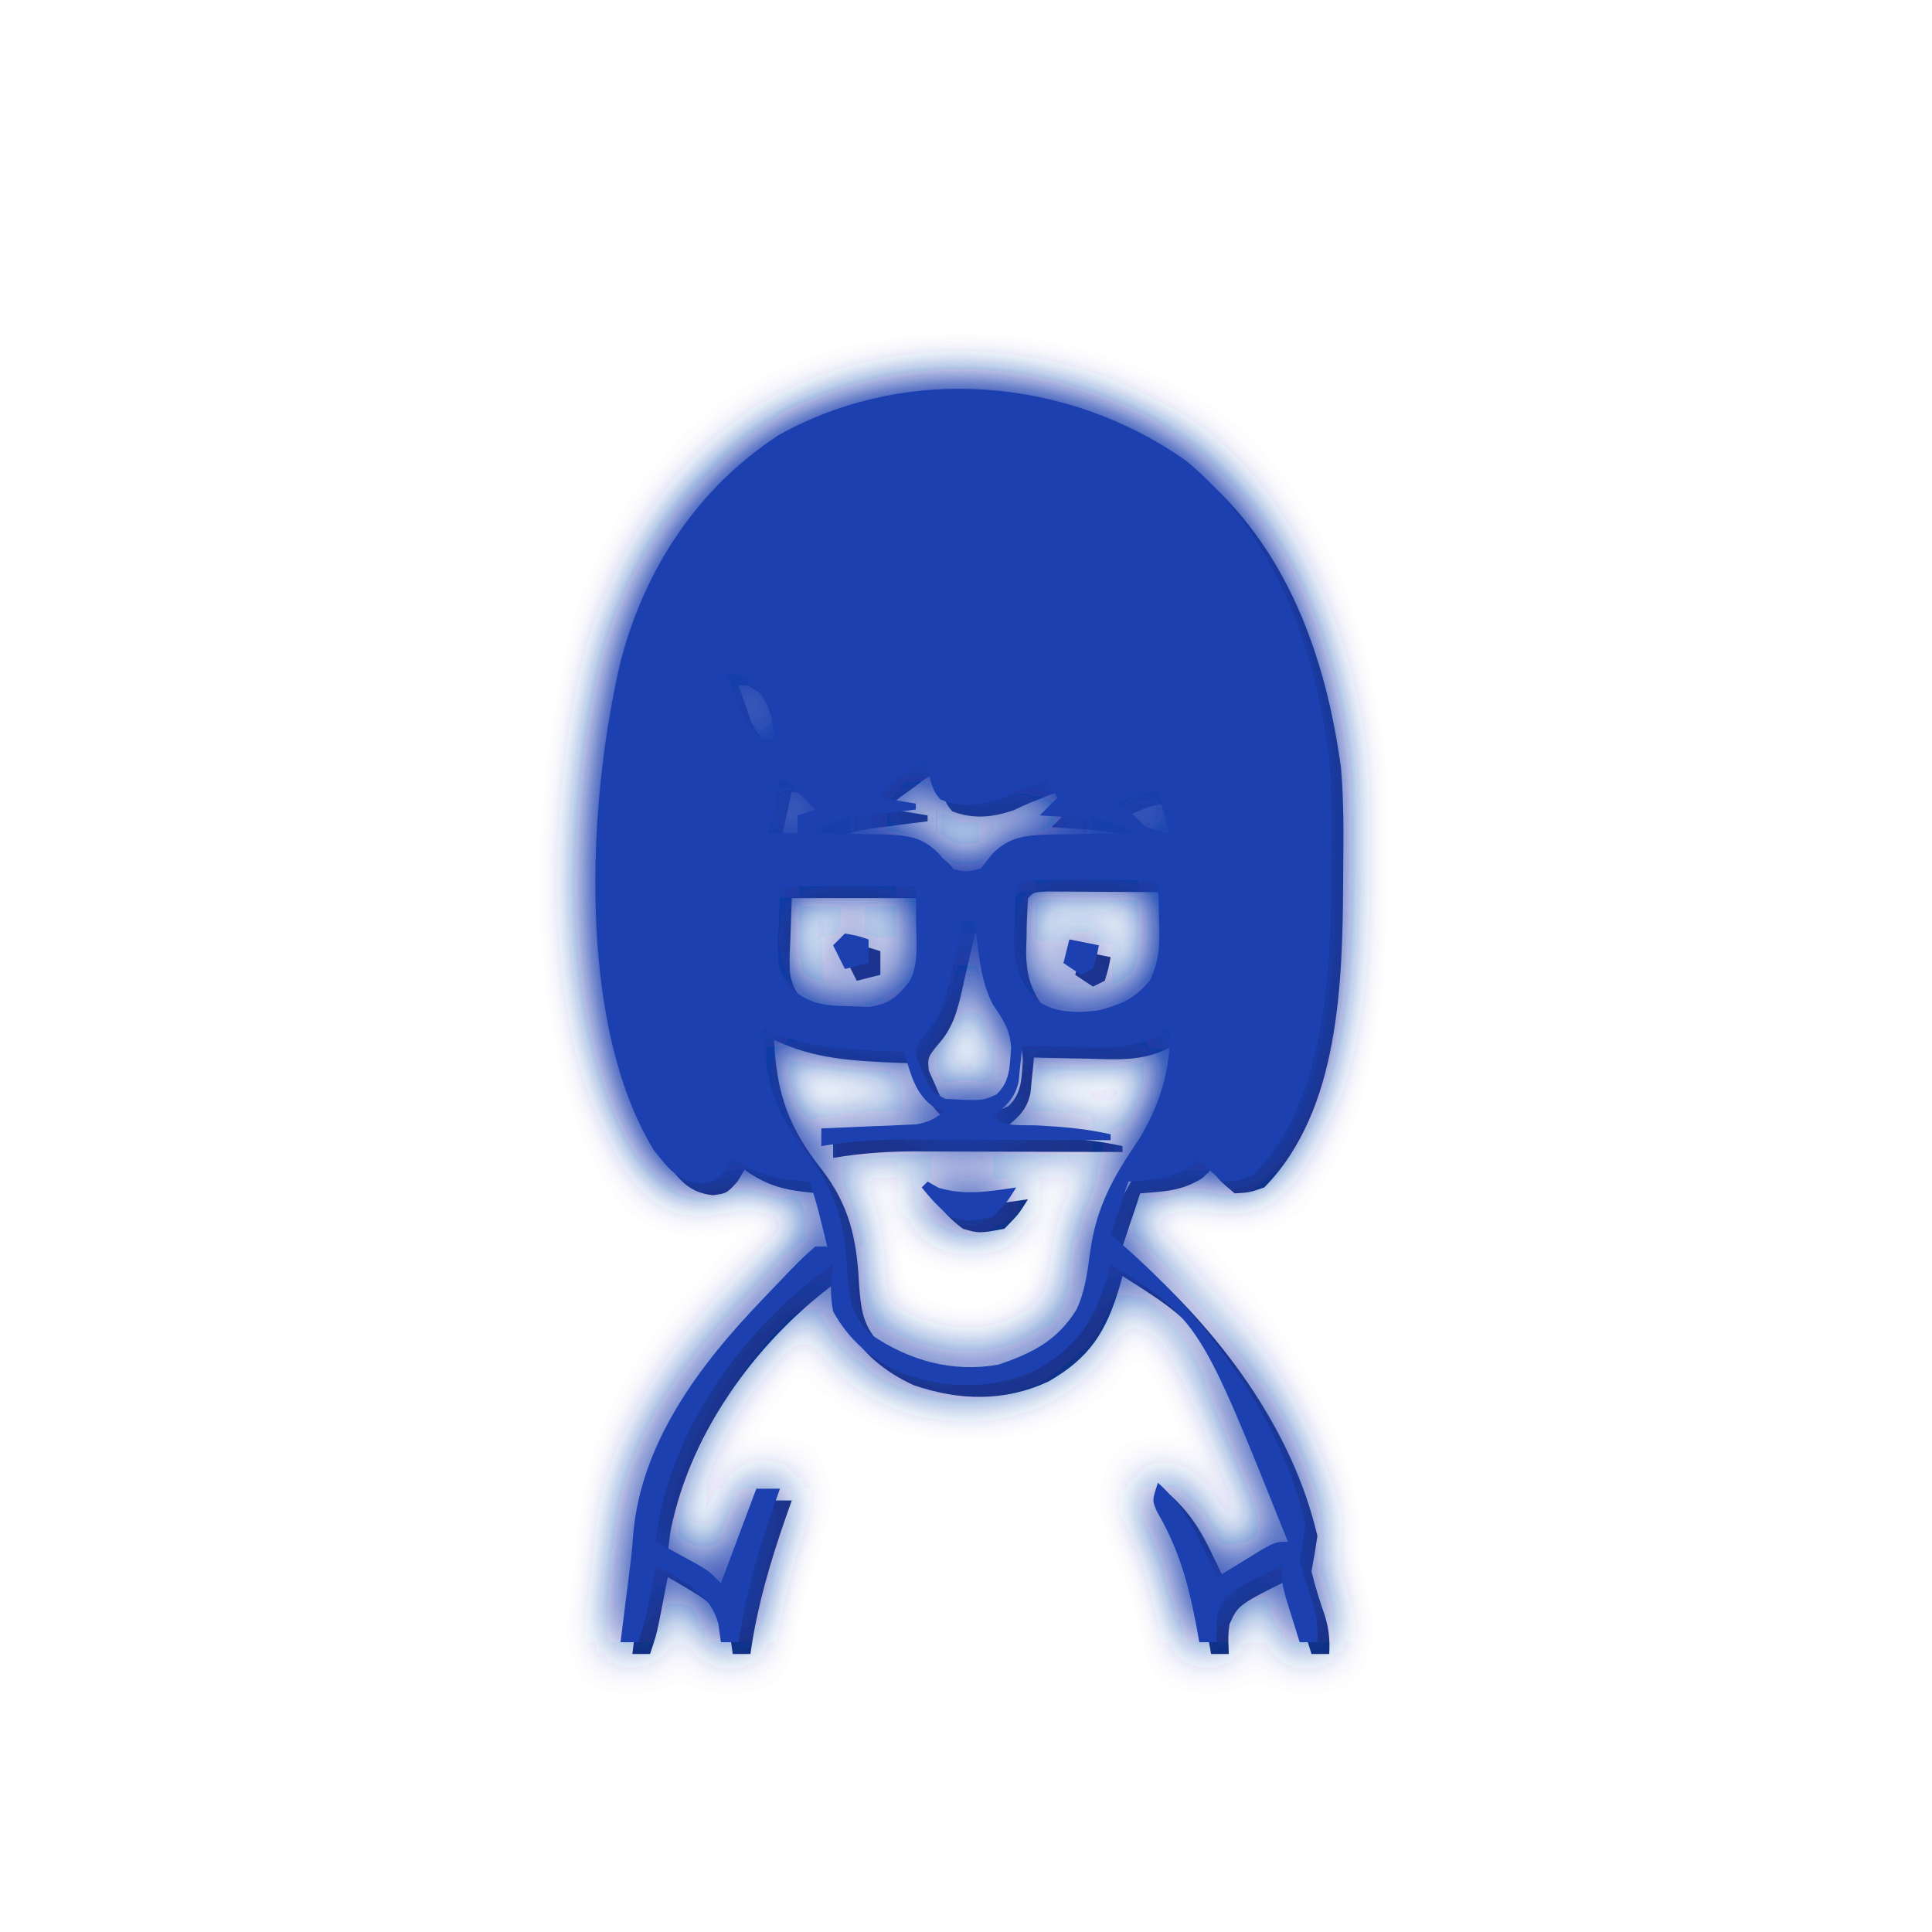
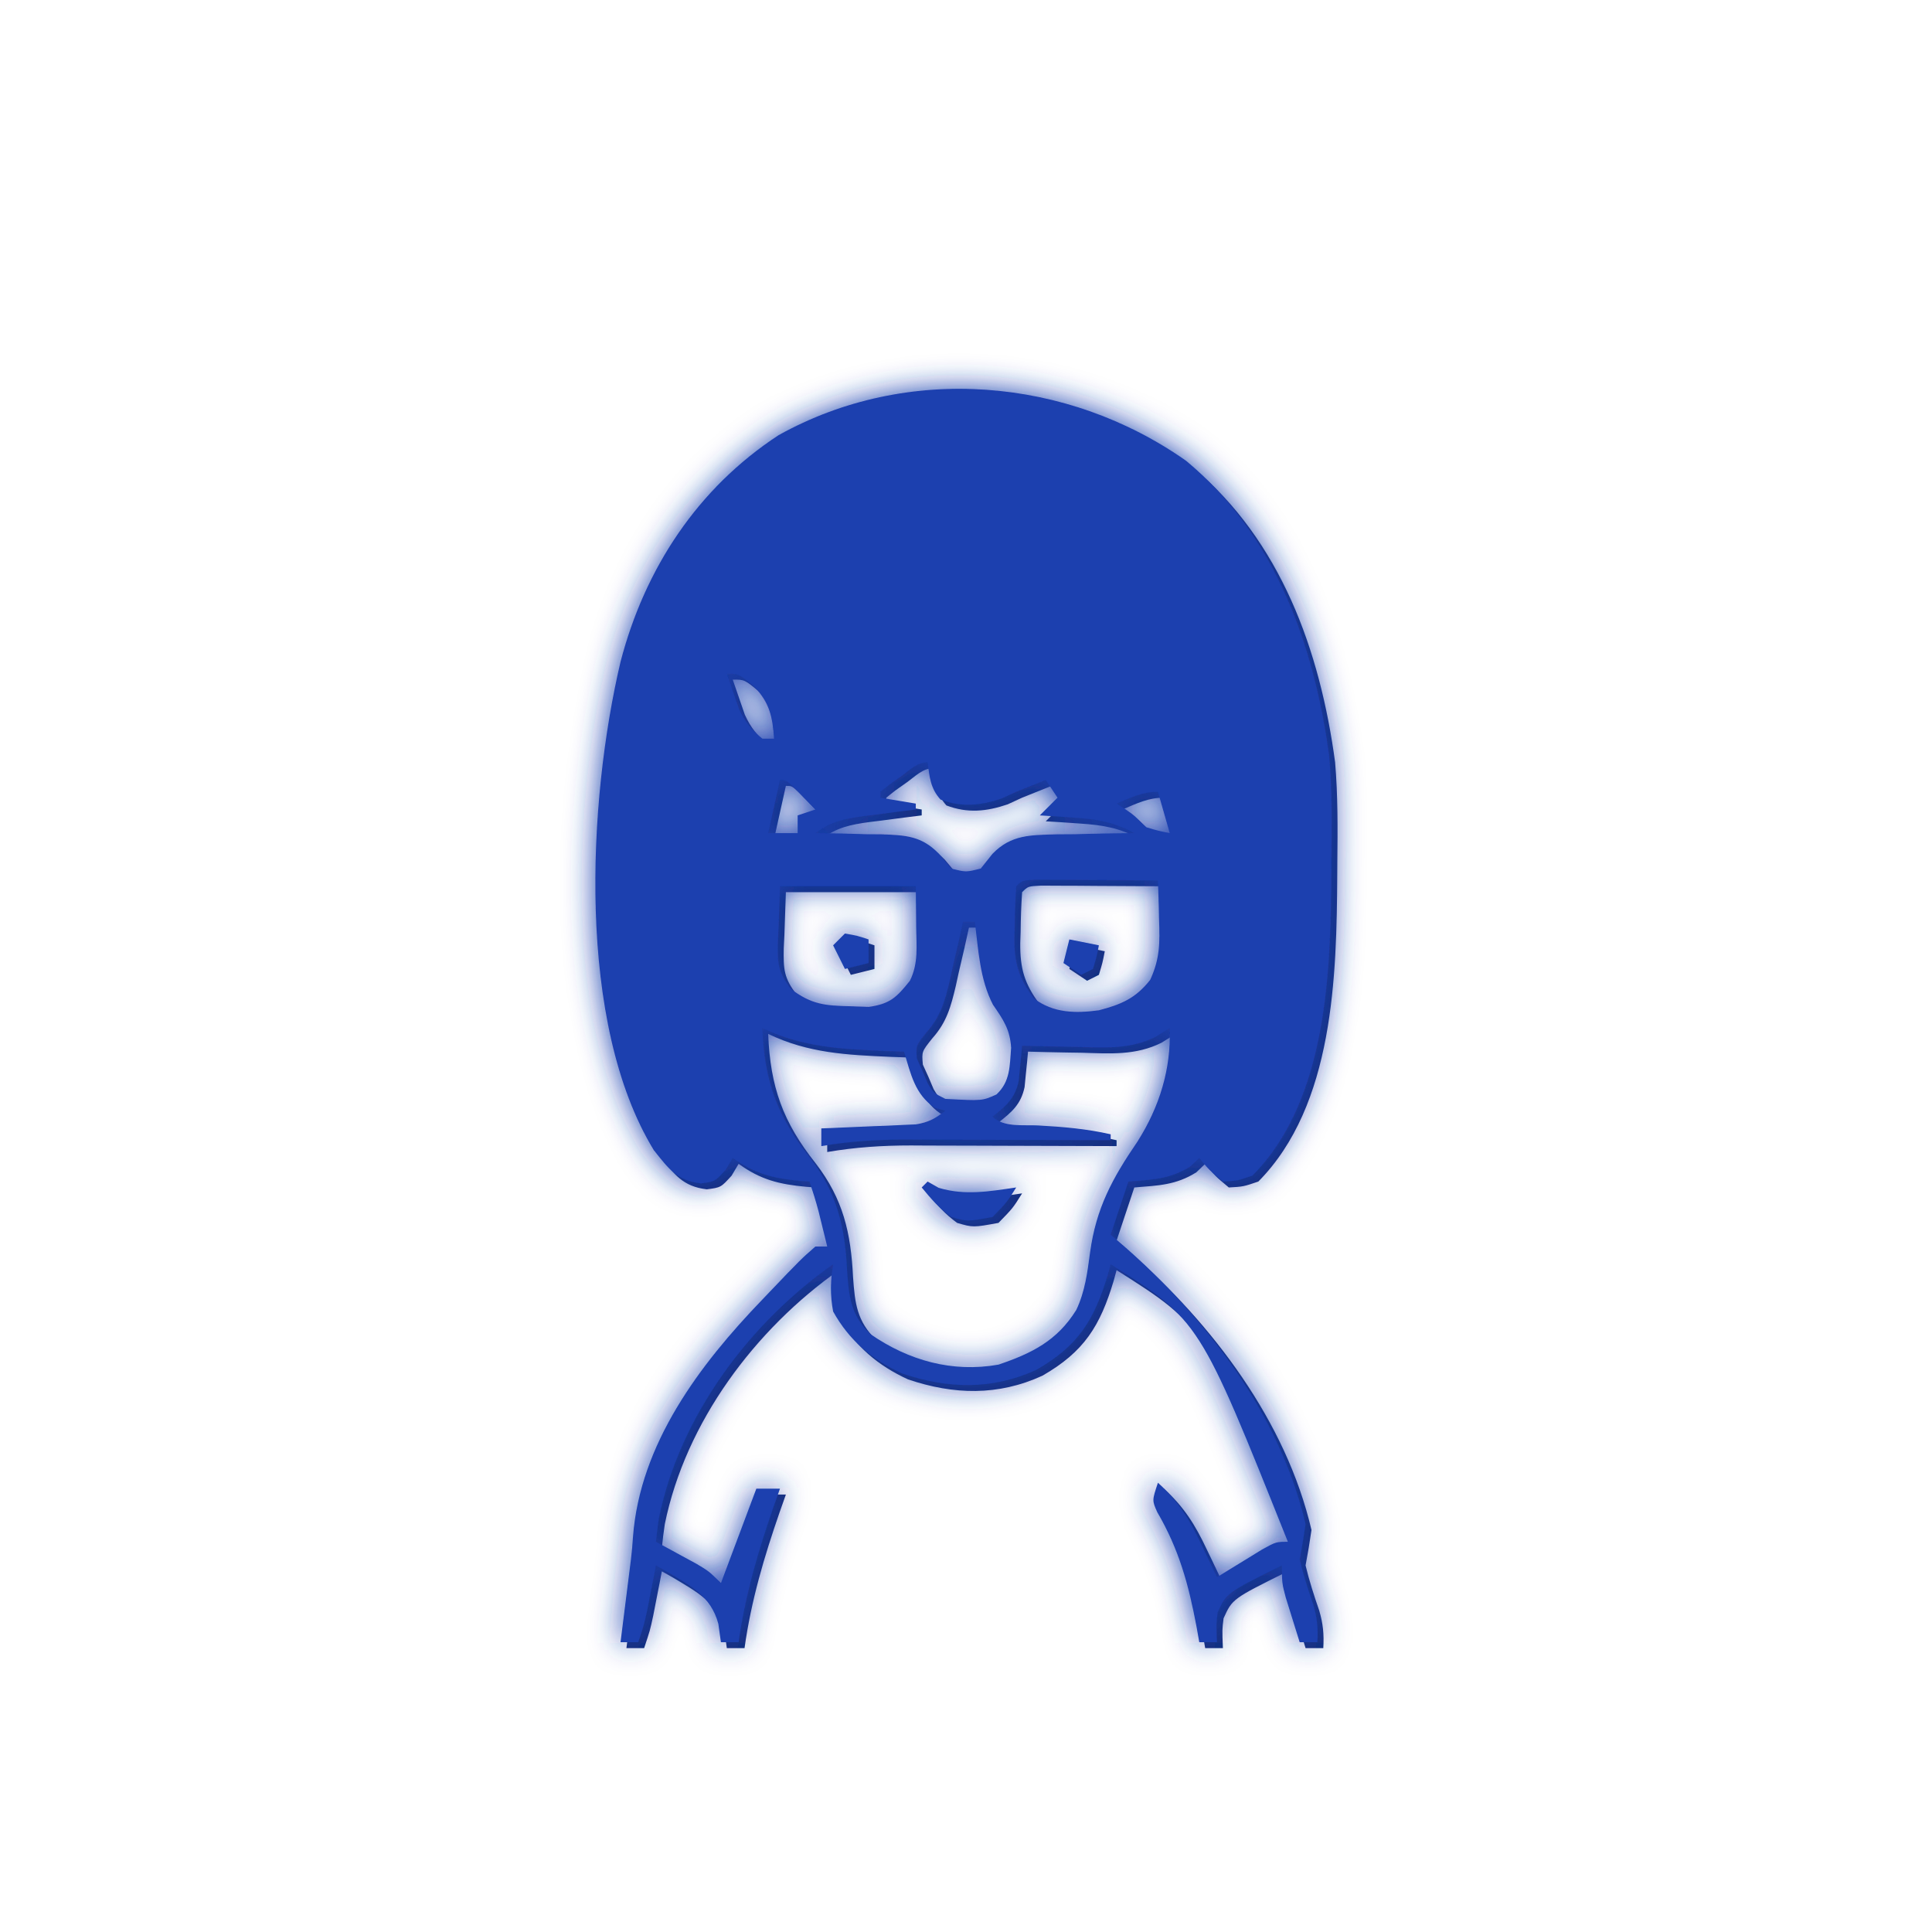
<svg xmlns="http://www.w3.org/2000/svg" version="1.1" width="229" height="229" viewBox="0 0 229 229">
  <defs>
    <filter id="glow">
-       <feGaussianBlur stdDeviation="4" result="blur" />
+       <feGaussianBlur stdDeviation="2.5" result="blur" />
      <feMerge>
-         <feMergeNode in="blur" />
        <feMergeNode in="blur" />
        <feMergeNode in="SourceGraphic" />
      </feMerge>
    </filter>
  </defs>
  <g transform="translate(34.35,34.35) scale(0.7)">
-     <g transform="translate(2,2)">
+     <g transform="translate(1,1)">
      <path d="M0 0 C15.011 12.459 21.684 31.187 24.215 50.035 C24.694 55.652 24.651 61.278 24.59 66.91 C24.586 67.654 24.582 68.398 24.578 69.164 C24.471 86.172 24.019 108.08 11.215 121.035 C8.668 121.898 8.668 121.898 6.215 122.035 C3.902 120.098 3.902 120.098 2.215 118.035 C1.72 118.51 1.225 118.984 0.715 119.473 C-2.78 121.657 -5.695 121.694 -9.785 122.035 C-10.775 125.005 -11.765 127.975 -12.785 131.035 C-12.023 131.69 -11.261 132.345 -10.477 133.02 C3.446 145.221 15.927 161.624 20.215 180.035 C19.928 182.042 19.596 184.044 19.215 186.035 C19.841 188.643 20.644 191.135 21.523 193.668 C22.186 195.936 22.35 197.691 22.215 200.035 C21.225 200.035 20.235 200.035 19.215 200.035 C18.71 198.433 18.211 196.828 17.715 195.223 C17.436 194.329 17.158 193.436 16.871 192.516 C16.215 190.035 16.215 190.035 16.215 187.035 C6.826 191.687 6.826 191.687 5.328 194.992 C5.09 196.91 5.09 196.91 5.215 200.035 C4.225 200.035 3.235 200.035 2.215 200.035 C2.056 199.141 1.898 198.246 1.734 197.324 C0.398 190.258 -1.217 184.312 -4.895 178.023 C-5.785 176.035 -5.785 176.035 -4.785 173.035 C-1.414 176.054 0.566 179.235 2.465 183.285 C2.599 183.562 2.599 183.562 3.277 184.965 C3.931 186.318 4.574 187.676 5.215 189.035 C5.914 188.602 6.612 188.169 7.332 187.723 C8.242 187.166 9.152 186.609 10.09 186.035 C10.995 185.478 11.9 184.921 12.832 184.348 C15.215 183.035 15.215 183.035 17.215 183.035 C2.261 145.567 2.261 145.567 -12.785 136.035 C-12.864 136.325 -12.864 136.325 -13.266 137.793 C-15.57 145.507 -18.29 149.861 -25.348 153.91 C-32.841 157.351 -40.352 157.156 -48.098 154.535 C-53.193 152.197 -57.044 148.968 -59.785 144.035 C-60.301 141.254 -60.251 138.818 -59.785 136.035 C-73.991 146.04 -85.766 161.759 -89.285 179.035 C-89.478 180.365 -89.657 181.698 -89.785 183.035 C-89.159 183.373 -88.532 183.711 -87.887 184.059 C-87.069 184.505 -86.252 184.951 -85.41 185.41 C-85.004 185.631 -85.004 185.631 -82.949 186.746 C-80.785 188.035 -80.785 188.035 -78.785 190.035 C-76.805 184.755 -74.825 179.475 -72.785 174.035 C-71.465 174.035 -70.145 174.035 -68.785 174.035 C-68.954 174.513 -68.954 174.513 -69.809 176.93 C-72.47 184.597 -74.662 191.973 -75.785 200.035 C-76.775 200.035 -77.765 200.035 -78.785 200.035 C-78.93 199.004 -79.074 197.973 -79.223 196.91 C-80.498 192.203 -83.894 190.514 -87.887 188.102 C-88.513 187.75 -89.14 187.398 -89.785 187.035 C-89.918 187.722 -90.051 188.409 -90.188 189.117 C-90.276 189.568 -90.276 189.568 -90.723 191.848 C-90.897 192.741 -91.071 193.634 -91.25 194.555 C-91.785 197.035 -91.785 197.035 -92.785 200.035 C-93.775 200.035 -94.765 200.035 -95.785 200.035 C-94.285 188.035 -94.285 188.035 -94.02 186.016 C-93.87 184.751 -93.752 183.482 -93.676 182.211 C-92.483 166.403 -82.374 153.029 -71.785 142.035 C-71.374 141.603 -70.962 141.171 -70.539 140.727 C-65.268 135.208 -65.268 135.208 -62.785 133.035 C-62.125 133.035 -61.465 133.035 -60.785 133.035 C-61.096 131.764 -61.409 130.493 -61.723 129.223 C-61.897 128.515 -62.071 127.807 -62.25 127.078 C-62.695 125.378 -63.229 123.702 -63.785 122.035 C-64.305 121.998 -64.824 121.96 -65.359 121.922 C-69.899 121.494 -72.989 120.764 -76.785 118.035 C-76.981 118.365 -76.981 118.365 -77.973 120.035 C-79.785 122.035 -79.785 122.035 -82.176 122.352 C-86.267 121.855 -87.654 119.841 -90.148 116.719 C-103.28 95.188 -101.35 57.661 -95.785 34.035 C-91.681 18.252 -82.769 4.658 -69.035 -4.34 C-47.236 -16.496 -20.075 -14.162 0 0 Z M-77.785 36.035 C-77.358 37.31 -76.918 38.58 -76.473 39.848 C-76.229 40.555 -75.985 41.263 -75.734 41.992 C-74.703 44.211 -73.676 45.494 -71.785 47.035 C-71.125 47.035 -70.465 47.035 -69.785 47.035 C-70.05 43.241 -70.58 40.873 -73.223 38.16 C-75.785 36.035 -75.785 36.035 -77.785 36.035 Z M-48.348 53.473 C-48.988 53.925 -49.629 54.378 -50.289 54.844 C-50.783 55.237 -51.276 55.63 -51.785 56.035 C-51.785 56.365 -51.785 56.695 -51.785 57.035 C-50.795 57.2 -50.795 57.2 -45.785 58.035 C-45.785 58.365 -45.785 58.695 -45.785 59.035 C-46.761 59.156 -47.737 59.278 -48.742 59.402 C-50.027 59.571 -51.313 59.74 -52.598 59.91 C-52.919 59.949 -52.919 59.949 -54.545 60.148 C-57.824 60.59 -60.135 61.062 -62.785 63.035 C-62.266 63.039 -61.747 63.043 -61.212 63.048 C-58.84 63.081 -56.469 63.151 -54.098 63.223 C-53.689 63.226 -53.689 63.226 -51.623 63.24 C-47.516 63.39 -44.799 63.493 -41.859 66.547 C-41.175 67.368 -40.49 68.189 -39.785 69.035 C-37.285 69.66 -37.285 69.66 -34.785 69.035 C-34.132 68.214 -33.478 67.393 -32.805 66.547 C-29.627 63.246 -26.278 63.377 -21.881 63.24 C-20.921 63.234 -19.961 63.229 -18.973 63.223 C-18.483 63.21 -18.483 63.21 -16.006 63.146 C-13.599 63.088 -11.193 63.051 -8.785 63.035 C-12.298 61.146 -15.036 60.671 -19.035 60.41 C-20.113 60.335 -21.19 60.261 -22.301 60.184 C-22.711 60.159 -22.711 60.159 -24.785 60.035 C-23.795 59.045 -22.805 58.055 -21.785 57.035 C-22.445 56.045 -23.105 55.055 -23.785 54.035 C-24.507 54.324 -25.229 54.613 -25.973 54.91 C-26.437 55.096 -26.437 55.096 -28.785 56.035 C-29.187 56.221 -29.187 56.221 -31.223 57.16 C-34.791 58.379 -38.021 58.704 -41.598 57.348 C-43.325 55.438 -43.456 53.537 -43.785 51.035 C-45.595 51.035 -46.92 52.455 -48.348 53.473 Z M-68.785 54.035 C-69.445 57.005 -70.105 59.975 -70.785 63.035 C-69.135 63.035 -67.485 63.035 -65.785 63.035 C-65.785 62.045 -65.785 61.055 -65.785 60.035 C-64.795 59.705 -63.805 59.375 -62.785 59.035 C-63.59 58.21 -64.394 57.385 -65.223 56.535 C-65.675 56.071 -66.128 55.607 -66.594 55.129 C-67.785 54.035 -67.785 54.035 -68.785 54.035 Z M-11.785 58.035 C-11.331 58.324 -10.878 58.613 -10.41 58.91 C-8.785 60.035 -8.785 60.035 -6.785 62.035 C-4.66 62.66 -4.66 62.66 -2.785 63.035 C-3.445 60.725 -4.105 58.415 -4.785 56.035 C-7.432 56.035 -9.366 57.017 -11.785 58.035 Z M-28.785 72.035 C-28.939 74.302 -29.017 76.517 -29.035 78.785 C-29.056 79.406 -29.076 80.028 -29.098 80.668 C-29.134 84.944 -28.426 87.508 -25.785 91.035 C-22.469 93.522 -18.78 93.569 -14.785 93.035 C-10.981 92.035 -8.559 91.022 -6.094 87.879 C-4.452 84.31 -4.442 81.586 -4.598 77.723 C-4.611 77.077 -4.625 76.432 -4.639 75.768 C-4.674 74.19 -4.728 72.612 -4.785 71.035 C-8.598 71.006 -12.41 70.988 -16.223 70.973 C-17.311 70.964 -18.4 70.956 -19.521 70.947 C-20.039 70.946 -20.039 70.946 -22.656 70.938 C-23.615 70.932 -24.573 70.927 -25.56 70.922 C-27.785 71.035 -27.785 71.035 -28.785 72.035 Z M-68.785 72.035 C-68.868 74.428 -68.95 76.82 -69.035 79.285 C-69.072 80.032 -69.108 80.779 -69.146 81.548 C-69.205 85.093 -69.148 86.57 -66.895 89.457 C-63.428 92.05 -61.218 92.248 -56.91 92.348 C-55.861 92.385 -54.812 92.422 -53.73 92.461 C-50.11 91.938 -49.031 90.851 -46.785 88.035 C-45.315 85.094 -45.682 82.127 -45.723 78.91 C-45.743 76.641 -45.764 74.373 -45.785 72.035 C-53.375 72.035 -60.965 72.035 -68.785 72.035 Z M-37.785 78.035 C-38.028 79.132 -38.27 80.229 -38.52 81.359 C-38.857 82.814 -39.196 84.268 -39.535 85.723 C-39.692 86.444 -39.85 87.165 -40.012 87.908 C-40.846 91.422 -41.555 94.069 -43.996 96.789 C-45.785 99.035 -45.785 99.035 -45.59 101.238 C-45.283 101.914 -44.976 102.589 -44.66 103.285 C-44.369 103.971 -44.078 104.657 -43.777 105.363 C-42.785 107.035 -42.785 107.035 -40.785 108.035 C-34.541 108.376 -34.541 108.376 -32.121 107.285 C-29.766 105.082 -29.899 102.471 -29.645 99.387 C-29.832 96.244 -30.984 94.619 -32.727 92.074 C-34.946 87.799 -35.195 82.765 -35.785 78.035 C-36.445 78.035 -37.105 78.035 -37.785 78.035 Z M-71.785 96.035 C-71.416 105.038 -69.302 110.936 -63.723 117.973 C-59.094 123.992 -57.772 129.714 -57.41 137.223 C-57.099 141.674 -56.752 144.685 -53.488 147.855 C-47.007 152.345 -39.595 154.425 -31.785 153.035 C-26.126 151.119 -21.838 148.979 -18.607 143.766 C-17.14 140.676 -16.737 137.463 -16.285 134.098 C-15.262 126.527 -12.497 121.472 -8.223 115.223 C-4.512 109.336 -2.55 103 -2.785 96.035 C-3.571 96.526 -4.358 97.017 -5.168 97.523 C-9.531 99.705 -13.886 99.363 -18.66 99.223 C-19.539 99.209 -20.418 99.196 -21.324 99.182 C-23.479 99.147 -25.632 99.097 -27.785 99.035 C-27.833 99.584 -27.882 100.132 -27.931 100.697 C-28.006 101.417 -28.08 102.137 -28.156 102.879 C-28.225 103.592 -28.294 104.306 -28.365 105.041 C-28.972 107.924 -30.507 109.272 -32.785 111.035 C-30.905 112.916 -27.605 112.395 -25.035 112.535 C-20.861 112.769 -16.877 113.098 -12.785 114.035 C-12.785 114.365 -12.785 114.695 -12.785 115.035 C-13.04 115.034 -13.04 115.034 -14.333 115.028 C-19.67 115.006 -25.007 114.991 -30.345 114.98 C-32.334 114.975 -34.323 114.968 -36.313 114.96 C-39.18 114.948 -42.047 114.942 -44.914 114.938 C-45.797 114.932 -46.679 114.927 -47.589 114.922 C-52.432 114.921 -57.01 115.217 -61.785 116.035 C-61.785 115.045 -61.785 114.055 -61.785 113.035 C-61.256 113.015 -60.726 112.996 -60.18 112.975 C-57.777 112.88 -55.375 112.77 -52.973 112.66 C-52.139 112.629 -51.306 112.598 -50.447 112.566 C-50.046 112.547 -50.046 112.547 -48.016 112.449 C-47.277 112.418 -46.539 112.386 -45.778 112.354 C-43.623 112.009 -42.483 111.374 -40.785 110.035 C-41.383 109.87 -41.981 109.705 -42.598 109.535 C-45.97 107.222 -46.618 103.836 -47.785 100.035 C-48.847 99.998 -49.91 99.96 -51.004 99.922 C-58.45 99.597 -64.956 99.308 -71.785 96.035 Z " fill="#142d7a" transform="translate(151.7852,28.96484)" />
      <path d="M0 0 C2.125 0.375 2.125 0.375 4 1 C4 2.32 4 3.64 4 5 C2.68 5.33 1.36 5.66 0 6 C-0.66 4.68 -1.32 3.36 -2 2 C-1.34 1.34 -0.68 0.68 0 0 Z " fill="#142d7a" transform="translate(94,109)" />
      <path d="M0 0 C1.65 0.33 3.3 0.66 5 1 C4.625 2.938 4.625 2.938 4 5 C3.67 5.165 3.67 5.165 2 6 C1.01 5.34 0.02 4.68 -1 4 C-0.67 2.68 -0.34 1.36 0 0 Z " fill="#142d7a" transform="translate(132,110)" />
      <path d="M0 0 C0.309 0.175 0.309 0.175 1.875 1.062 C6.37 2.411 10.41 1.66 15 1 C13.438 3.5 13.438 3.5 11 6 C6.696 6.782 6.696 6.782 4 6 C1.941 4.507 0.64 2.988 -1 1 C-0.67 0.67 -0.34 0.34 0 0 Z " fill="#142d7a" transform="translate(108,151)" />
    </g>
    <g filter="url(#glow)">
      <path d="M0 0 C15.011 12.459 21.684 31.187 24.215 50.035 C24.694 55.652 24.651 61.278 24.59 66.91 C24.586 67.654 24.582 68.398 24.578 69.164 C24.471 86.172 24.019 108.08 11.215 121.035 C8.668 121.898 8.668 121.898 6.215 122.035 C3.902 120.098 3.902 120.098 2.215 118.035 C1.72 118.51 1.225 118.984 0.715 119.473 C-2.78 121.657 -5.695 121.694 -9.785 122.035 C-10.775 125.005 -11.765 127.975 -12.785 131.035 C-12.023 131.69 -11.261 132.345 -10.477 133.02 C3.446 145.221 15.927 161.624 20.215 180.035 C19.928 182.042 19.596 184.044 19.215 186.035 C19.841 188.643 20.644 191.135 21.523 193.668 C22.186 195.936 22.35 197.691 22.215 200.035 C21.225 200.035 20.235 200.035 19.215 200.035 C18.71 198.433 18.211 196.828 17.715 195.223 C17.436 194.329 17.158 193.436 16.871 192.516 C16.215 190.035 16.215 190.035 16.215 187.035 C6.826 191.687 6.826 191.687 5.328 194.992 C5.09 196.91 5.09 196.91 5.215 200.035 C4.225 200.035 3.235 200.035 2.215 200.035 C2.056 199.141 1.898 198.246 1.734 197.324 C0.398 190.258 -1.217 184.312 -4.895 178.023 C-5.785 176.035 -5.785 176.035 -4.785 173.035 C-1.414 176.054 0.566 179.235 2.465 183.285 C2.599 183.562 2.599 183.562 3.277 184.965 C3.931 186.318 4.574 187.676 5.215 189.035 C5.914 188.602 6.612 188.169 7.332 187.723 C8.242 187.166 9.152 186.609 10.09 186.035 C10.995 185.478 11.9 184.921 12.832 184.348 C15.215 183.035 15.215 183.035 17.215 183.035 C2.261 145.567 2.261 145.567 -12.785 136.035 C-12.864 136.325 -12.864 136.325 -13.266 137.793 C-15.57 145.507 -18.29 149.861 -25.348 153.91 C-32.841 157.351 -40.352 157.156 -48.098 154.535 C-53.193 152.197 -57.044 148.968 -59.785 144.035 C-60.301 141.254 -60.251 138.818 -59.785 136.035 C-73.991 146.04 -85.766 161.759 -89.285 179.035 C-89.478 180.365 -89.657 181.698 -89.785 183.035 C-89.159 183.373 -88.532 183.711 -87.887 184.059 C-87.069 184.505 -86.252 184.951 -85.41 185.41 C-85.004 185.631 -85.004 185.631 -82.949 186.746 C-80.785 188.035 -80.785 188.035 -78.785 190.035 C-76.805 184.755 -74.825 179.475 -72.785 174.035 C-71.465 174.035 -70.145 174.035 -68.785 174.035 C-68.954 174.513 -68.954 174.513 -69.809 176.93 C-72.47 184.597 -74.662 191.973 -75.785 200.035 C-76.775 200.035 -77.765 200.035 -78.785 200.035 C-78.93 199.004 -79.074 197.973 -79.223 196.91 C-80.498 192.203 -83.894 190.514 -87.887 188.102 C-88.513 187.75 -89.14 187.398 -89.785 187.035 C-89.918 187.722 -90.051 188.409 -90.188 189.117 C-90.276 189.568 -90.276 189.568 -90.723 191.848 C-90.897 192.741 -91.071 193.634 -91.25 194.555 C-91.785 197.035 -91.785 197.035 -92.785 200.035 C-93.775 200.035 -94.765 200.035 -95.785 200.035 C-94.285 188.035 -94.285 188.035 -94.02 186.016 C-93.87 184.751 -93.752 183.482 -93.676 182.211 C-92.483 166.403 -82.374 153.029 -71.785 142.035 C-71.374 141.603 -70.962 141.171 -70.539 140.727 C-65.268 135.208 -65.268 135.208 -62.785 133.035 C-62.125 133.035 -61.465 133.035 -60.785 133.035 C-61.096 131.764 -61.409 130.493 -61.723 129.223 C-61.897 128.515 -62.071 127.807 -62.25 127.078 C-62.695 125.378 -63.229 123.702 -63.785 122.035 C-64.305 121.998 -64.824 121.96 -65.359 121.922 C-69.899 121.494 -72.989 120.764 -76.785 118.035 C-76.981 118.365 -76.981 118.365 -77.973 120.035 C-79.785 122.035 -79.785 122.035 -82.176 122.352 C-86.267 121.855 -87.654 119.841 -90.148 116.719 C-103.28 95.188 -101.35 57.661 -95.785 34.035 C-91.681 18.252 -82.769 4.658 -69.035 -4.34 C-47.236 -16.496 -20.075 -14.162 0 0 Z M-77.785 36.035 C-77.358 37.31 -76.918 38.58 -76.473 39.848 C-76.229 40.555 -75.985 41.263 -75.734 41.992 C-74.703 44.211 -73.676 45.494 -71.785 47.035 C-71.125 47.035 -70.465 47.035 -69.785 47.035 C-70.05 43.241 -70.58 40.873 -73.223 38.16 C-75.785 36.035 -75.785 36.035 -77.785 36.035 Z M-48.348 53.473 C-48.988 53.925 -49.629 54.378 -50.289 54.844 C-50.783 55.237 -51.276 55.63 -51.785 56.035 C-51.785 56.365 -51.785 56.695 -51.785 57.035 C-50.795 57.2 -50.795 57.2 -45.785 58.035 C-45.785 58.365 -45.785 58.695 -45.785 59.035 C-46.761 59.156 -47.737 59.278 -48.742 59.402 C-50.027 59.571 -51.313 59.74 -52.598 59.91 C-52.919 59.949 -52.919 59.949 -54.545 60.148 C-57.824 60.59 -60.135 61.062 -62.785 63.035 C-62.266 63.039 -61.747 63.043 -61.212 63.048 C-58.84 63.081 -56.469 63.151 -54.098 63.223 C-53.689 63.226 -53.689 63.226 -51.623 63.24 C-47.516 63.39 -44.799 63.493 -41.859 66.547 C-41.175 67.368 -40.49 68.189 -39.785 69.035 C-37.285 69.66 -37.285 69.66 -34.785 69.035 C-34.132 68.214 -33.478 67.393 -32.805 66.547 C-29.627 63.246 -26.278 63.377 -21.881 63.24 C-20.921 63.234 -19.961 63.229 -18.973 63.223 C-18.483 63.21 -18.483 63.21 -16.006 63.146 C-13.599 63.088 -11.193 63.051 -8.785 63.035 C-12.298 61.146 -15.036 60.671 -19.035 60.41 C-20.113 60.335 -21.19 60.261 -22.301 60.184 C-22.711 60.159 -22.711 60.159 -24.785 60.035 C-23.795 59.045 -22.805 58.055 -21.785 57.035 C-22.445 56.045 -23.105 55.055 -23.785 54.035 C-24.507 54.324 -25.229 54.613 -25.973 54.91 C-26.437 55.096 -26.437 55.096 -28.785 56.035 C-29.187 56.221 -29.187 56.221 -31.223 57.16 C-34.791 58.379 -38.021 58.704 -41.598 57.348 C-43.325 55.438 -43.456 53.537 -43.785 51.035 C-45.595 51.035 -46.92 52.455 -48.348 53.473 Z M-68.785 54.035 C-69.445 57.005 -70.105 59.975 -70.785 63.035 C-69.135 63.035 -67.485 63.035 -65.785 63.035 C-65.785 62.045 -65.785 61.055 -65.785 60.035 C-64.795 59.705 -63.805 59.375 -62.785 59.035 C-63.59 58.21 -64.394 57.385 -65.223 56.535 C-65.675 56.071 -66.128 55.607 -66.594 55.129 C-67.785 54.035 -67.785 54.035 -68.785 54.035 Z M-11.785 58.035 C-11.331 58.324 -10.878 58.613 -10.41 58.91 C-8.785 60.035 -8.785 60.035 -6.785 62.035 C-4.66 62.66 -4.66 62.66 -2.785 63.035 C-3.445 60.725 -4.105 58.415 -4.785 56.035 C-7.432 56.035 -9.366 57.017 -11.785 58.035 Z M-28.785 72.035 C-28.939 74.302 -29.017 76.517 -29.035 78.785 C-29.056 79.406 -29.076 80.028 -29.098 80.668 C-29.134 84.944 -28.426 87.508 -25.785 91.035 C-22.469 93.522 -18.78 93.569 -14.785 93.035 C-10.981 92.035 -8.559 91.022 -6.094 87.879 C-4.452 84.31 -4.442 81.586 -4.598 77.723 C-4.611 77.077 -4.625 76.432 -4.639 75.768 C-4.674 74.19 -4.728 72.612 -4.785 71.035 C-8.598 71.006 -12.41 70.988 -16.223 70.973 C-17.311 70.964 -18.4 70.956 -19.521 70.947 C-20.039 70.946 -20.039 70.946 -22.656 70.938 C-23.615 70.932 -24.573 70.927 -25.56 70.922 C-27.785 71.035 -27.785 71.035 -28.785 72.035 Z M-68.785 72.035 C-68.868 74.428 -68.95 76.82 -69.035 79.285 C-69.072 80.032 -69.108 80.779 -69.146 81.548 C-69.205 85.093 -69.148 86.57 -66.895 89.457 C-63.428 92.05 -61.218 92.248 -56.91 92.348 C-55.861 92.385 -54.812 92.422 -53.73 92.461 C-50.11 91.938 -49.031 90.851 -46.785 88.035 C-45.315 85.094 -45.682 82.127 -45.723 78.91 C-45.743 76.641 -45.764 74.373 -45.785 72.035 C-53.375 72.035 -60.965 72.035 -68.785 72.035 Z M-37.785 78.035 C-38.028 79.132 -38.27 80.229 -38.52 81.359 C-38.857 82.814 -39.196 84.268 -39.535 85.723 C-39.692 86.444 -39.85 87.165 -40.012 87.908 C-40.846 91.422 -41.555 94.069 -43.996 96.789 C-45.785 99.035 -45.785 99.035 -45.59 101.238 C-45.283 101.914 -44.976 102.589 -44.66 103.285 C-44.369 103.971 -44.078 104.657 -43.777 105.363 C-42.785 107.035 -42.785 107.035 -40.785 108.035 C-34.541 108.376 -34.541 108.376 -32.121 107.285 C-29.766 105.082 -29.899 102.471 -29.645 99.387 C-29.832 96.244 -30.984 94.619 -32.727 92.074 C-34.946 87.799 -35.195 82.765 -35.785 78.035 C-36.445 78.035 -37.105 78.035 -37.785 78.035 Z M-71.785 96.035 C-71.416 105.038 -69.302 110.936 -63.723 117.973 C-59.094 123.992 -57.772 129.714 -57.41 137.223 C-57.099 141.674 -56.752 144.685 -53.488 147.855 C-47.007 152.345 -39.595 154.425 -31.785 153.035 C-26.126 151.119 -21.838 148.979 -18.607 143.766 C-17.14 140.676 -16.737 137.463 -16.285 134.098 C-15.262 126.527 -12.497 121.472 -8.223 115.223 C-4.512 109.336 -2.55 103 -2.785 96.035 C-3.571 96.526 -4.358 97.017 -5.168 97.523 C-9.531 99.705 -13.886 99.363 -18.66 99.223 C-19.539 99.209 -20.418 99.196 -21.324 99.182 C-23.479 99.147 -25.632 99.097 -27.785 99.035 C-27.833 99.584 -27.882 100.132 -27.931 100.697 C-28.006 101.417 -28.08 102.137 -28.156 102.879 C-28.225 103.592 -28.294 104.306 -28.365 105.041 C-28.972 107.924 -30.507 109.272 -32.785 111.035 C-30.905 112.916 -27.605 112.395 -25.035 112.535 C-20.861 112.769 -16.877 113.098 -12.785 114.035 C-12.785 114.365 -12.785 114.695 -12.785 115.035 C-13.04 115.034 -13.04 115.034 -14.333 115.028 C-19.67 115.006 -25.007 114.991 -30.345 114.98 C-32.334 114.975 -34.323 114.968 -36.313 114.96 C-39.18 114.948 -42.047 114.942 -44.914 114.938 C-45.797 114.932 -46.679 114.927 -47.589 114.922 C-52.432 114.921 -57.01 115.217 -61.785 116.035 C-61.785 115.045 -61.785 114.055 -61.785 113.035 C-61.256 113.015 -60.726 112.996 -60.18 112.975 C-57.777 112.88 -55.375 112.77 -52.973 112.66 C-52.139 112.629 -51.306 112.598 -50.447 112.566 C-50.046 112.547 -50.046 112.547 -48.016 112.449 C-47.277 112.418 -46.539 112.386 -45.778 112.354 C-43.623 112.009 -42.483 111.374 -40.785 110.035 C-41.383 109.87 -41.981 109.705 -42.598 109.535 C-45.97 107.222 -46.618 103.836 -47.785 100.035 C-48.847 99.998 -49.91 99.96 -51.004 99.922 C-58.45 99.597 -64.956 99.308 -71.785 96.035 Z " fill="#1e40af" transform="translate(151.7852,28.96484)" />
      <path d="M0 0 C2.125 0.375 2.125 0.375 4 1 C4 2.32 4 3.64 4 5 C2.68 5.33 1.36 5.66 0 6 C-0.66 4.68 -1.32 3.36 -2 2 C-1.34 1.34 -0.68 0.68 0 0 Z " fill="#1e40af" transform="translate(94,109)" />
      <path d="M0 0 C1.65 0.33 3.3 0.66 5 1 C4.625 2.938 4.625 2.938 4 5 C3.67 5.165 3.67 5.165 2 6 C1.01 5.34 0.02 4.68 -1 4 C-0.67 2.68 -0.34 1.36 0 0 Z " fill="#1e40af" transform="translate(132,110)" />
      <path d="M0 0 C0.309 0.175 0.309 0.175 1.875 1.062 C6.37 2.411 10.41 1.66 15 1 C13.438 3.5 13.438 3.5 11 6 C6.696 6.782 6.696 6.782 4 6 C1.941 4.507 0.64 2.988 -1 1 C-0.67 0.67 -0.34 0.34 0 0 Z " fill="#1e40af" transform="translate(108,151)" />
    </g>
  </g>
</svg>
